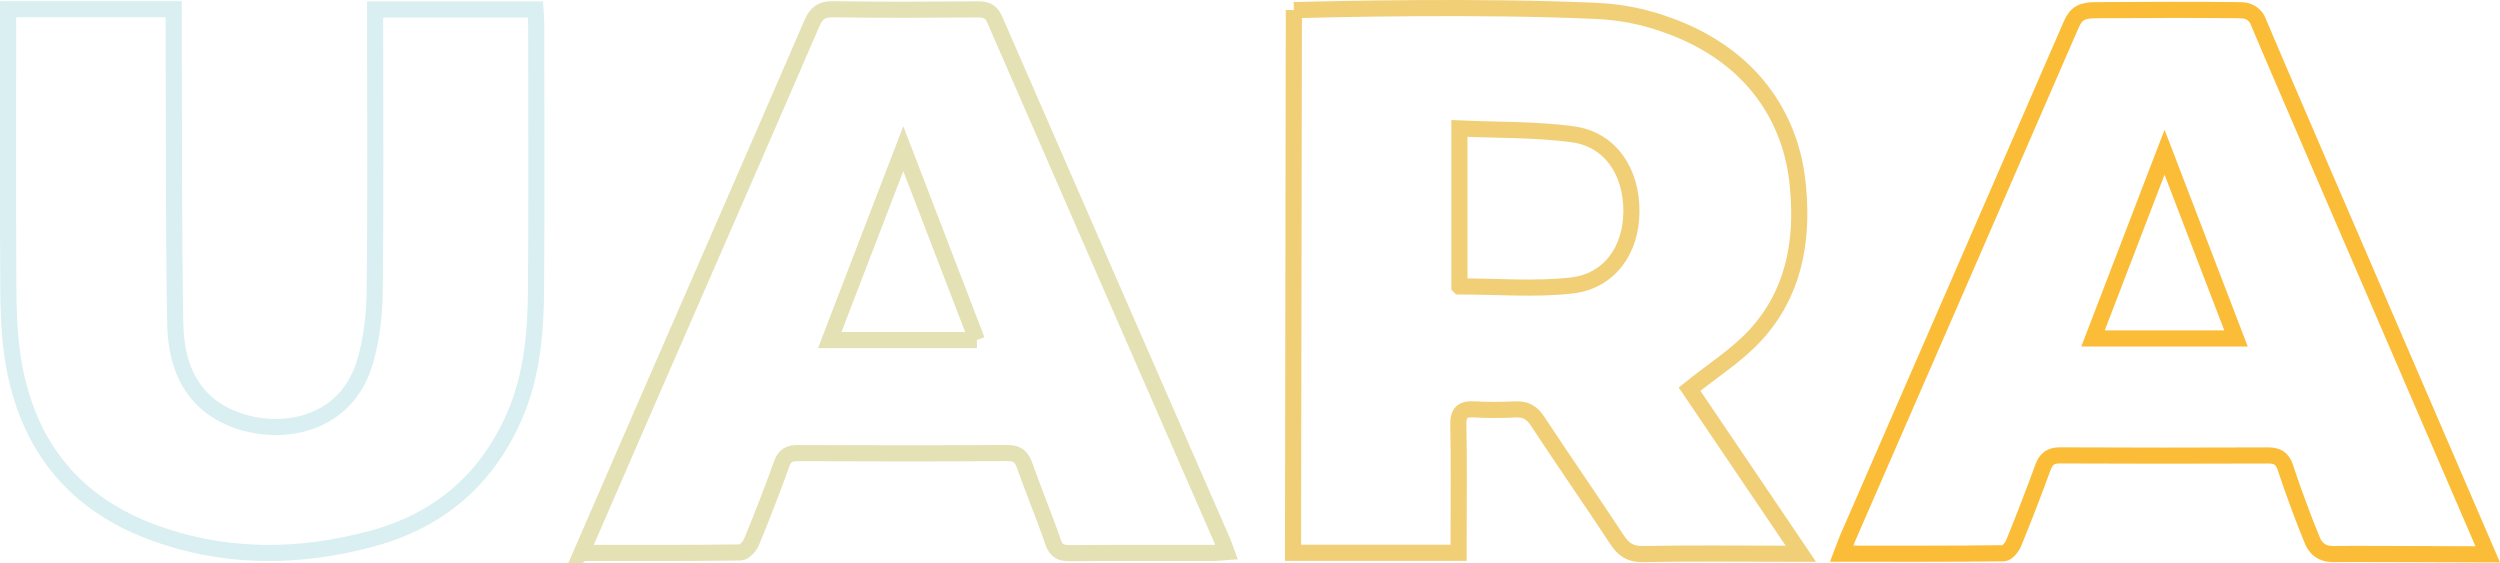
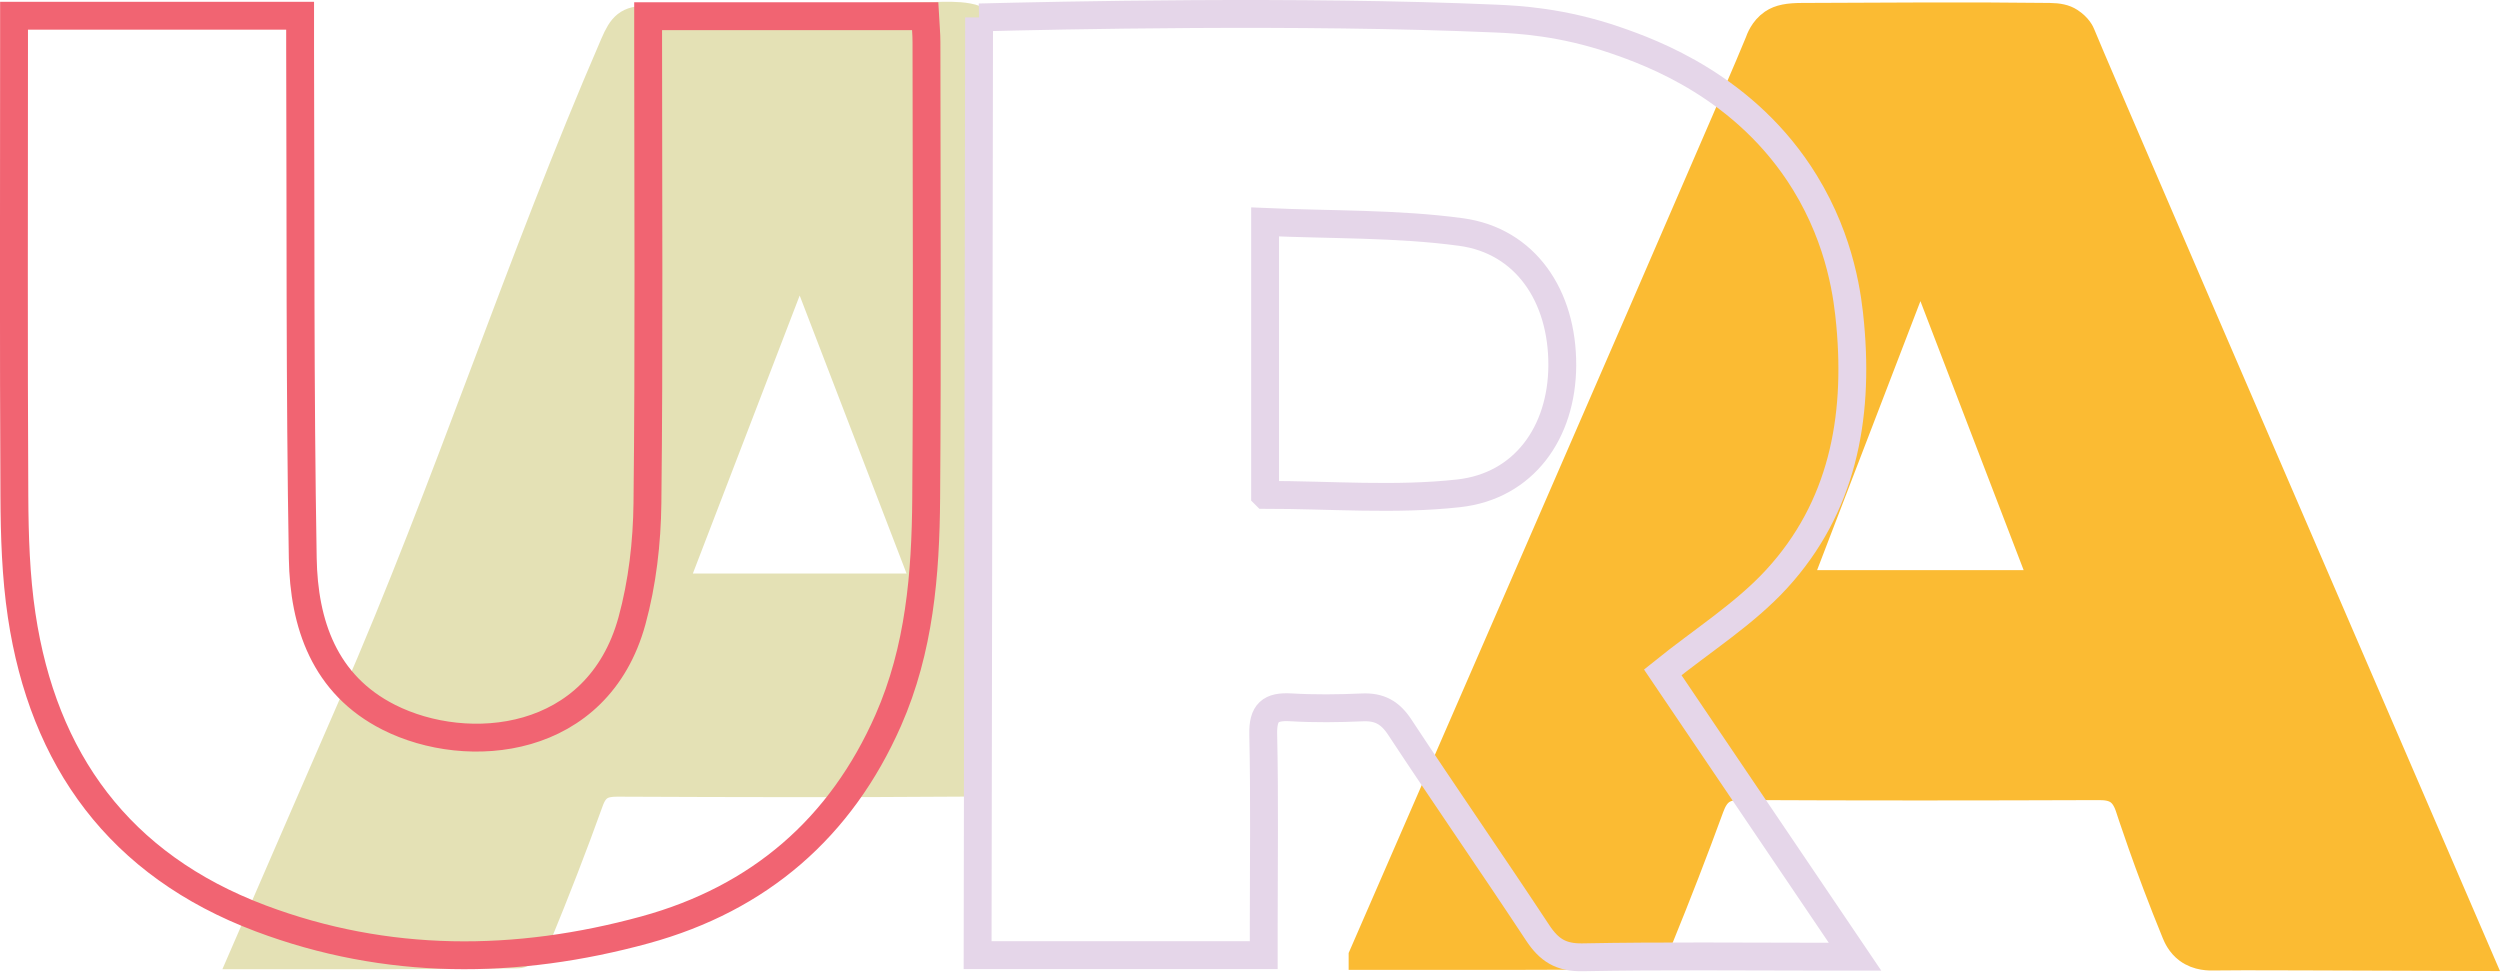
- <svg xmlns="http://www.w3.org/2000/svg" id="Layer_2" data-name="Layer 2" viewBox="0 0 1550.55 348.85">
+ <svg xmlns="http://www.w3.org/2000/svg" id="Layer_2" data-name="Layer 2" viewBox="0 0 897.42 348.65">
  <defs>
    <style>
      .cls-1 {
-         stroke: #d9eff1;
+         fill: #fbbb33;
+         stroke: #fbbb33;
      }

      .cls-1, .cls-2, .cls-3, .cls-4 {
-         fill: none;
        stroke-miterlimit: 10;
        stroke-width: 10px;
      }

      .cls-2 {
+         fill: #e4e1b5;
        stroke: #e4e1b5;
      }

      .cls-3 {
-         stroke: #f1cf77;
+         stroke: #f16472;
+       }
+ 
+       .cls-3, .cls-4 {
+         fill: none;
      }

      .cls-4 {
-         stroke: #fbbd37;
+         stroke: #e5d6e9;
      }
    </style>
  </defs>
-   <g id="Layer_1-2" data-name="Layer 1">
-     <path class="cls-3" d="M802.48,6.26c27.65-.7,115.08-2.65,185.55.41,7.87.34,23.69,1.15,42.84,7.74,12.97,4.47,46.92,16.71,68.05,51.13,13.2,21.51,15.43,41.88,16.26,50.91,3.14,34.03-2.91,65.74-26.37,91.35-11.53,12.58-26.53,21.95-40.92,33.55,21.92,32.41,44.87,66.36,69.02,102.07h-10.9c-28.96,0-57.94-.34-86.89.22-7.78.15-12.06-2.62-16.13-8.8-16.31-24.74-33.21-49.08-49.51-73.83-3.47-5.27-7.35-7.35-13.45-7.08-8.52.38-17.09.48-25.6-.02-7.36-.43-10.12,1.81-9.95,9.71.51,22.95.18,45.93.18,68.89v10.36h-102.71c.18-112.21.35-224.42.53-336.62ZM905.17,177.64c23.53,0,46.74,1.97,69.46-.55,23.43-2.59,37.1-21.84,37.21-45.89.12-25.01-13.27-44.78-36.33-47.91-23-3.12-46.5-2.55-70.35-3.62v97.96Z" />
-     <path class="cls-4" d="M1142.26,343.41c1.74-4.54,2.69-7.35,3.87-10.07,46.17-105.96,92.42-211.88,138.4-317.92,3.21-7.39,6.88-9.07,15.41-9.1,29.58-.11,59.13-.37,88.98,0,3.09.04,5.36.49,7.21,1.69,3.02,1.97,3.92,4.06,4.21,4.8,2.31,5.98,61.27,142.63,142.6,331.01-50.62-.14-87.4-.38-95.03-.19-1.45.04-5.75.18-9.39-2.52-2.72-2.02-3.88-4.74-4.4-6-9.96-24.23-16.73-45.33-16.73-45.33-1.96-5.65-5.13-7.33-10.78-7.31-42.99.16-85.98.19-128.96-.03-5.91-.03-8.66,2.24-10.61,7.56-5.74,15.7-11.78,31.29-18.09,46.77-1.07,2.62-4.08,6.33-6.23,6.36-32.86.41-65.73.28-100.46.28ZM1298.13,209.93h88.7c-14.76-38.46-29.14-75.92-44.33-115.51-15.2,39.56-29.53,76.87-44.37,115.51Z" />
-     <path class="cls-1" d="M5.05,5.69h102.68c0,3.89-.01,7.6,0,11.31.22,61.15-.1,122.31.95,183.45.4,23.42,7.68,45.39,30.94,57.11,28.2,14.22,74.95,10.07,87.23-34.63,3.74-13.63,5.4-28.16,5.56-42.31.62-54.88.25-109.78.25-164.67,0-3.21,0-6.42,0-10.08h99.43c.17,3.1.48,6.24.48,9.38.03,54.59.31,109.19-.1,163.77-.2,27.14-2.41,54.14-13.61,79.58-16.97,38.56-46.23,63.97-87.28,75.23-46.24,12.68-92.76,12.93-138.06-4.13-50.73-19.11-77.99-56.97-85.74-108.73-2.11-14.09-2.55-28.51-2.62-42.79-.29-53.7-.12-107.39-.12-161.09,0-3.53,0-7.06,0-11.4Z" />
-     <path class="cls-2" d="M360.65,342.95c13.51-31.11,26.29-60.63,39.15-90.12,34.61-79.42,69.33-158.8,103.74-238.31,2.83-6.55,6.14-8.91,13.43-8.79,29.86.49,59.74.31,89.61.1,5.19-.04,8.17,1.25,10.4,6.38,46.97,107.87,94.13,215.66,141.23,323.47.83,1.9,1.46,3.88,2.5,6.69-3.28.23-5.85.57-8.42.57-29.57.04-59.14-.1-88.7.13-5.62.05-8.56-1.3-10.54-7.1-5.39-15.81-11.91-31.24-17.44-47-2-5.69-4.56-8.04-10.96-8-43.28.31-86.57.24-129.85.05-5.33-.02-8.09,1.44-9.98,6.71-5.85,16.3-12.14,32.45-18.73,48.47-1.13,2.74-4.55,6.42-6.96,6.45-32.28.43-64.57.29-98.47.29ZM605.88,210.92c-15.1-39.27-29.92-77.83-45.64-118.72-15.78,41.06-30.55,79.51-45.62,118.72h91.27Z" />
+   <g id="Condensed">
+     <path id="A_1st_Letter" data-name="A 1st Letter" class="cls-2" d="M347.76,280.95c-43.28.31-82.87.22-126.16.03-5.33-.02-8.09,1.44-9.98,6.71-5.85,16.3-12.14,32.45-18.73,48.47-1.13,2.74-4.56,6.42-6.96,6.45-32.28.43-64.57.29-98.47.29,13.51-31.11,26.29-60.63,39.15-90.12,34.61-79.42,59.43-157.4,93.84-236.91,2.83-6.55,4.83-8.9,12.12-8.78,29.86.49,70.95-1.1,100.82-1.31,5.19-.04,17.82-1.24,20.05,3.89M332.7,210.87c-15.1-39.27-29.92-77.83-45.64-118.72-15.78,41.06-30.55,79.51-45.62,118.72h91.27Z" />
+     <path id="A_2nd_Letter" data-name="A 2nd Letter" class="cls-1" d="M489.12,343.14C570.1,157.18,628.55,22.72,631.39,15.16c.32-.86,1.55-4.52,5-6.87,2.49-1.7,5.71-2.21,10.41-2.23,29.58-.11,59.13-.37,88.98,0,3.09.04,5.36.49,7.21,1.69,3.02,1.97,3.92,4.06,4.21,4.8,2.31,5.98,61.27,142.63,142.6,331.01-50.62-.14-87.4-.38-95.03-.19-1.45.04-5.75.18-9.39-2.52-2.72-2.02-3.88-4.74-4.4-6-9.96-24.23-16.73-45.33-16.73-45.33-1.96-5.65-5.13-7.33-10.78-7.31-42.99.16-85.98.19-128.96-.03-5.91-.03-8.66,2.24-10.61,7.56-5.74,15.7-11.78,31.29-18.09,46.77-1.07,2.62-4.08,6.33-6.23,6.36-32.86.41-65.73.28-100.46.28ZM645,209.66h88.7c-14.76-38.46-29.14-75.92-44.33-115.51-15.2,39.56-29.53,76.87-44.37,115.51Z" />
+     <path id="R_Letter" data-name="R Letter" class="cls-4" d="M351.46,6.26c27.65-.7,115.08-2.65,185.55.41,7.87.34,23.69,1.15,42.84,7.74,12.97,4.47,46.92,16.71,68.05,51.13,13.2,21.51,15.43,41.88,16.26,50.91,3.14,34.03-2.91,65.74-26.37,91.35-11.53,12.58-26.53,21.95-40.92,33.55,21.92,32.41,44.87,66.36,69.02,102.07h-10.9c-28.96,0-57.94-.34-86.89.22-7.78.15-12.06-2.62-16.13-8.8-16.31-24.74-33.21-49.08-49.51-73.83-3.47-5.27-7.35-7.35-13.45-7.08-8.52.38-17.09.48-25.6-.02-7.36-.43-10.12,1.81-9.95,9.71.51,22.95.18,45.93.18,68.89v10.36h-102.71c.18-112.21.35-224.42.53-336.62ZM454.14,177.64c23.53,0,46.74,1.97,69.46-.55,23.43-2.59,37.1-21.84,37.21-45.89.12-25.01-13.27-44.78-36.33-47.91-23-3.12-46.5-2.55-70.35-3.62v97.96Z" />
+     <path id="U_Letter" data-name="U Letter" class="cls-3" d="M5.05,5.64h102.68c0,3.89-.01,7.6,0,11.31.22,61.15-.1,122.31.95,183.45.4,23.42,7.68,45.39,30.94,57.11,28.2,14.22,74.95,10.07,87.23-34.63,3.74-13.63,5.4-28.16,5.56-42.31.62-54.88.25-109.78.25-164.67,0-3.21,0-6.42,0-10.08h99.43c.17,3.1.48,6.24.48,9.38.03,54.59.31,109.19-.1,163.77-.2,27.14-2.41,54.14-13.61,79.58-16.97,38.56-46.23,63.97-87.28,75.23-46.24,12.68-92.76,12.93-138.06-4.13-50.73-19.11-77.99-56.97-85.74-108.73-2.11-14.09-2.55-28.51-2.62-42.79-.29-53.7-.12-107.39-.12-161.09,0-3.53,0-7.06,0-11.4Z" />
  </g>
</svg>
